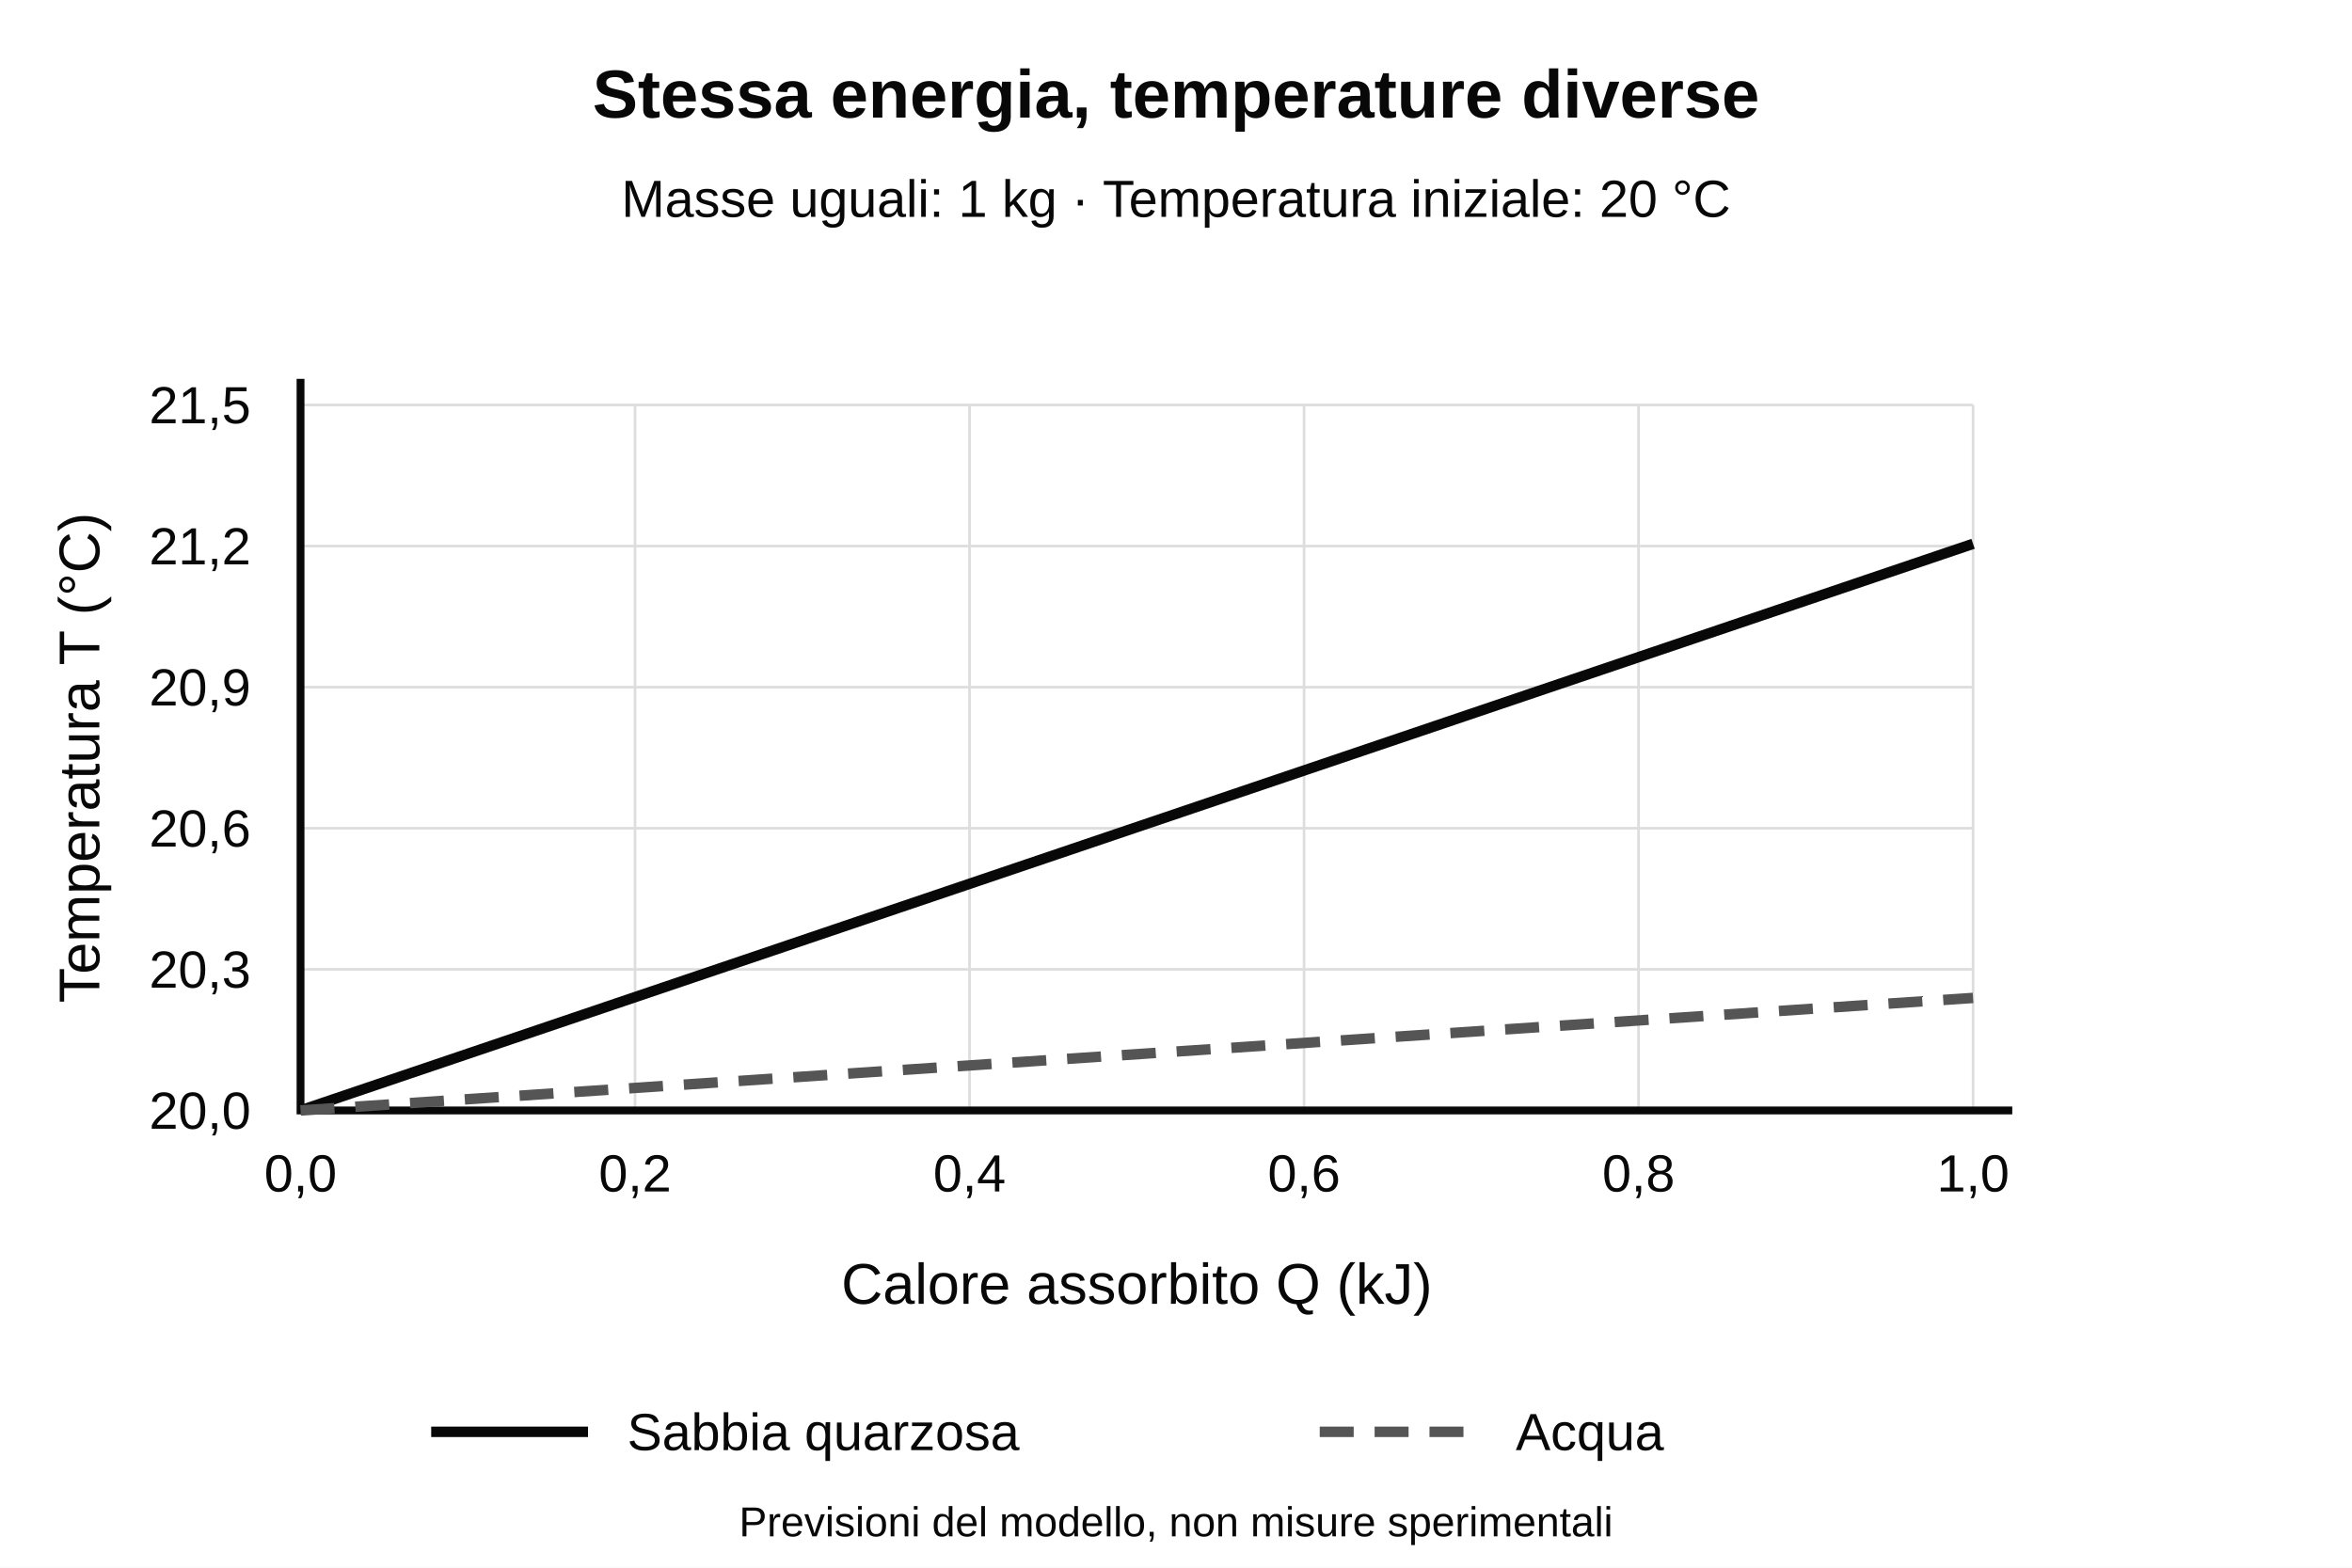
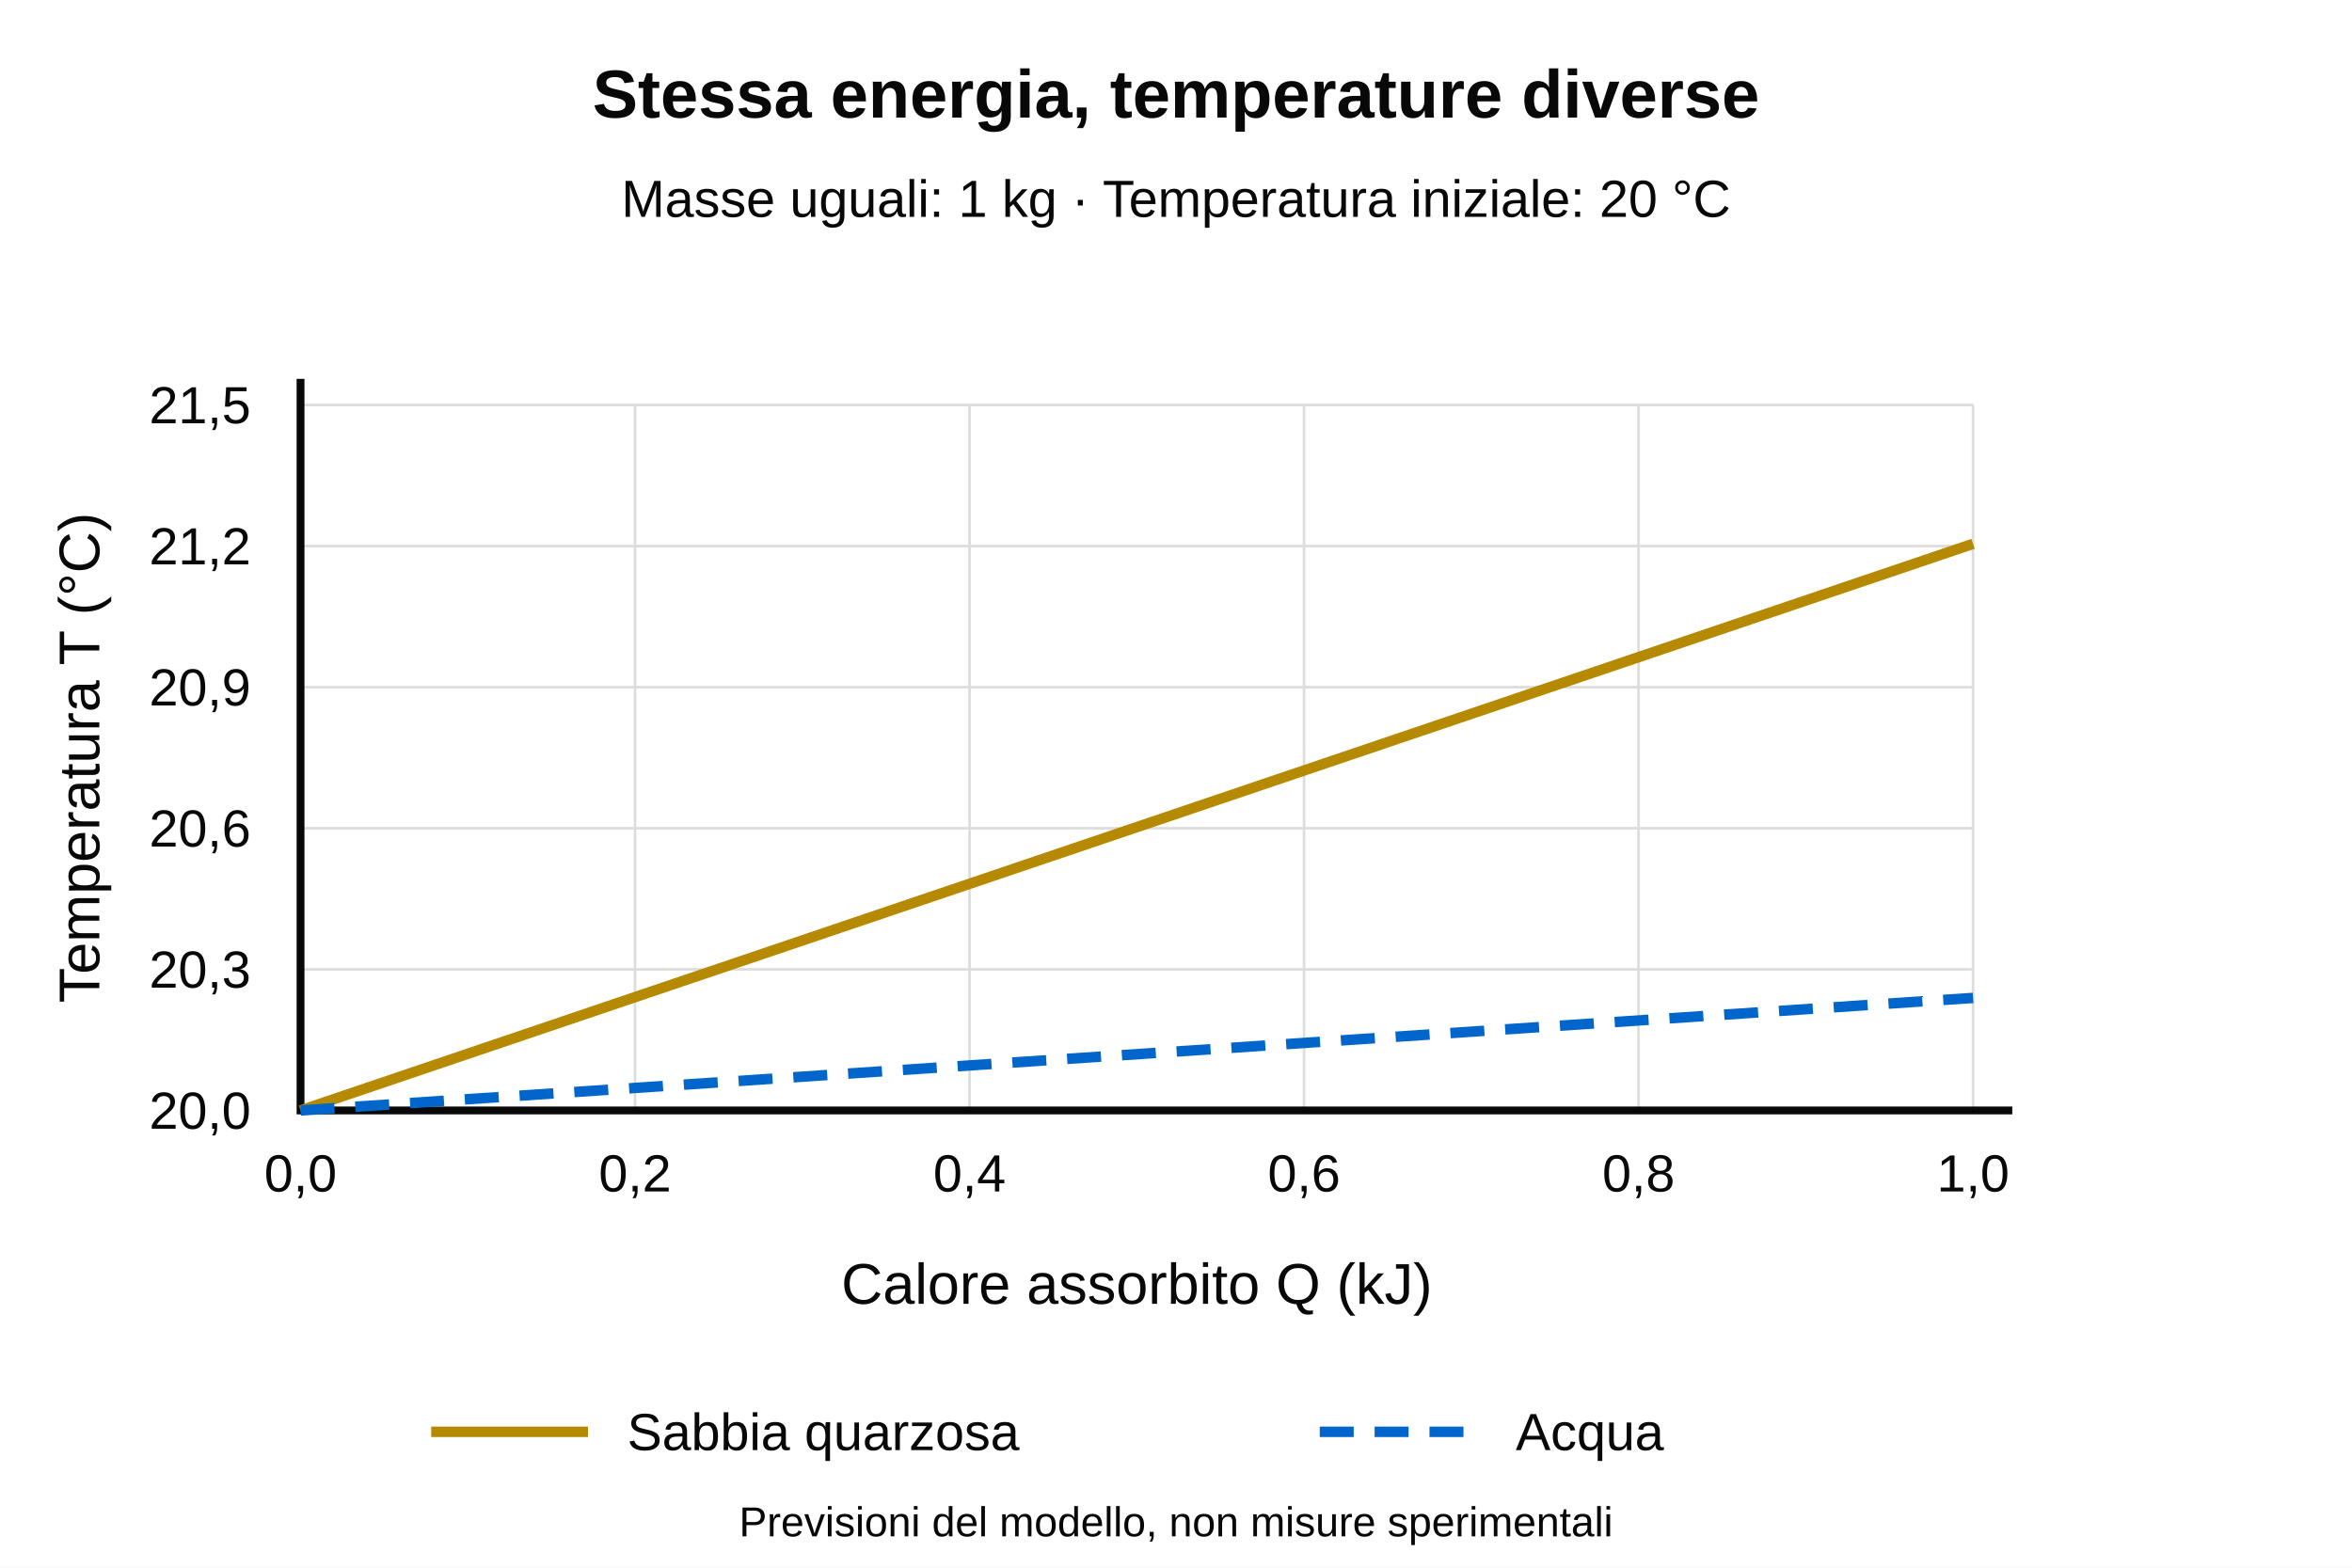
<svg xmlns="http://www.w3.org/2000/svg" viewBox="0 0 900 600" width="900" height="600" role="img" aria-labelledby="titolo descrizione">
  <rect width="900" height="600" fill="white" />
  <g font-family="Lexend,Arial,sans-serif" fill="#080808">
    <text x="450" y="45" text-anchor="middle" font-size="26" font-weight="600">Stessa energia, temperature diverse</text>
    <text x="450" y="83" text-anchor="middle" font-size="20">Masse uguali: 1 kg · Temperatura iniziale: 20 °C</text>
    <line x1="115.0" y1="155" x2="115.0" y2="425" stroke="#ddd" />
    <text x="115.0" y="456" text-anchor="middle" font-size="20">0,0</text>
    <line x1="243.0" y1="155" x2="243.0" y2="425" stroke="#ddd" />
    <text x="243.0" y="456" text-anchor="middle" font-size="20">0,2</text>
    <line x1="371.0" y1="155" x2="371.0" y2="425" stroke="#ddd" />
    <text x="371.0" y="456" text-anchor="middle" font-size="20">0,4</text>
    <line x1="499.0" y1="155" x2="499.0" y2="425" stroke="#ddd" />
    <text x="499.0" y="456" text-anchor="middle" font-size="20">0,6</text>
    <line x1="627.0" y1="155" x2="627.0" y2="425" stroke="#ddd" />
    <text x="627.0" y="456" text-anchor="middle" font-size="20">0,8</text>
    <line x1="755.0" y1="155" x2="755.0" y2="425" stroke="#ddd" />
    <text x="755.0" y="456" text-anchor="middle" font-size="20">1,0</text>
    <line x1="115" y1="425.00" x2="755" y2="425.00" stroke="#ddd" />
    <text x="96" y="432.00" text-anchor="end" font-size="20">20,0</text>
    <line x1="115" y1="371.00" x2="755" y2="371.00" stroke="#ddd" />
    <text x="96" y="378.00" text-anchor="end" font-size="20">20,3</text>
    <line x1="115" y1="317.00" x2="755" y2="317.00" stroke="#ddd" />
    <text x="96" y="324.00" text-anchor="end" font-size="20">20,6</text>
    <line x1="115" y1="263.00" x2="755" y2="263.00" stroke="#ddd" />
    <text x="96" y="270.00" text-anchor="end" font-size="20">20,9</text>
    <line x1="115" y1="209.00" x2="755" y2="209.00" stroke="#ddd" />
    <text x="96" y="216.00" text-anchor="end" font-size="20">21,2</text>
    <line x1="115" y1="155.00" x2="755" y2="155.00" stroke="#ddd" />
    <text x="96" y="162.00" text-anchor="end" font-size="20">21,5</text>
    <path d="M115 145V425H770" fill="none" stroke="#080808" stroke-width="3" />
    <text x="435" y="499" text-anchor="middle" font-size="22">Calore assorbito Q (kJ)</text>
    <text transform="translate(38 290) rotate(-90)" text-anchor="middle" font-size="22">Temperatura T (°C)</text>
-     <path d="M115 425L755 208.133" fill="none" stroke="#080808" stroke-width="4" />
-     <path d="M115 425L755 381.938" fill="none" stroke="#555" stroke-width="4" stroke-dasharray="13 8" />
-     <line x1="165" y1="548" x2="225" y2="548" stroke="#080808" stroke-width="4" />
+     <path d="M115 425L755 208.133" fill="none" stroke="#b58a00" stroke-width="4" />
+     <path d="M115 425L755 381.938" fill="none" stroke="#0066cc" stroke-width="4" stroke-dasharray="13 8" />
+     <line x1="165" y1="548" x2="225" y2="548" stroke="#b58a00" stroke-width="4" />
    <text x="240" y="555" font-size="20">Sabbia quarzosa</text>
-     <line x1="505" y1="548" x2="565" y2="548" stroke="#555" stroke-width="4" stroke-dasharray="13 8" />
+     <line x1="505" y1="548" x2="565" y2="548" stroke="#0066cc" stroke-width="4" stroke-dasharray="13 8" />
    <text x="580" y="555" font-size="20">Acqua</text>
    <text x="450" y="588" text-anchor="middle" font-size="16">Previsioni del modello, non misure sperimentali</text>
  </g>
</svg>
